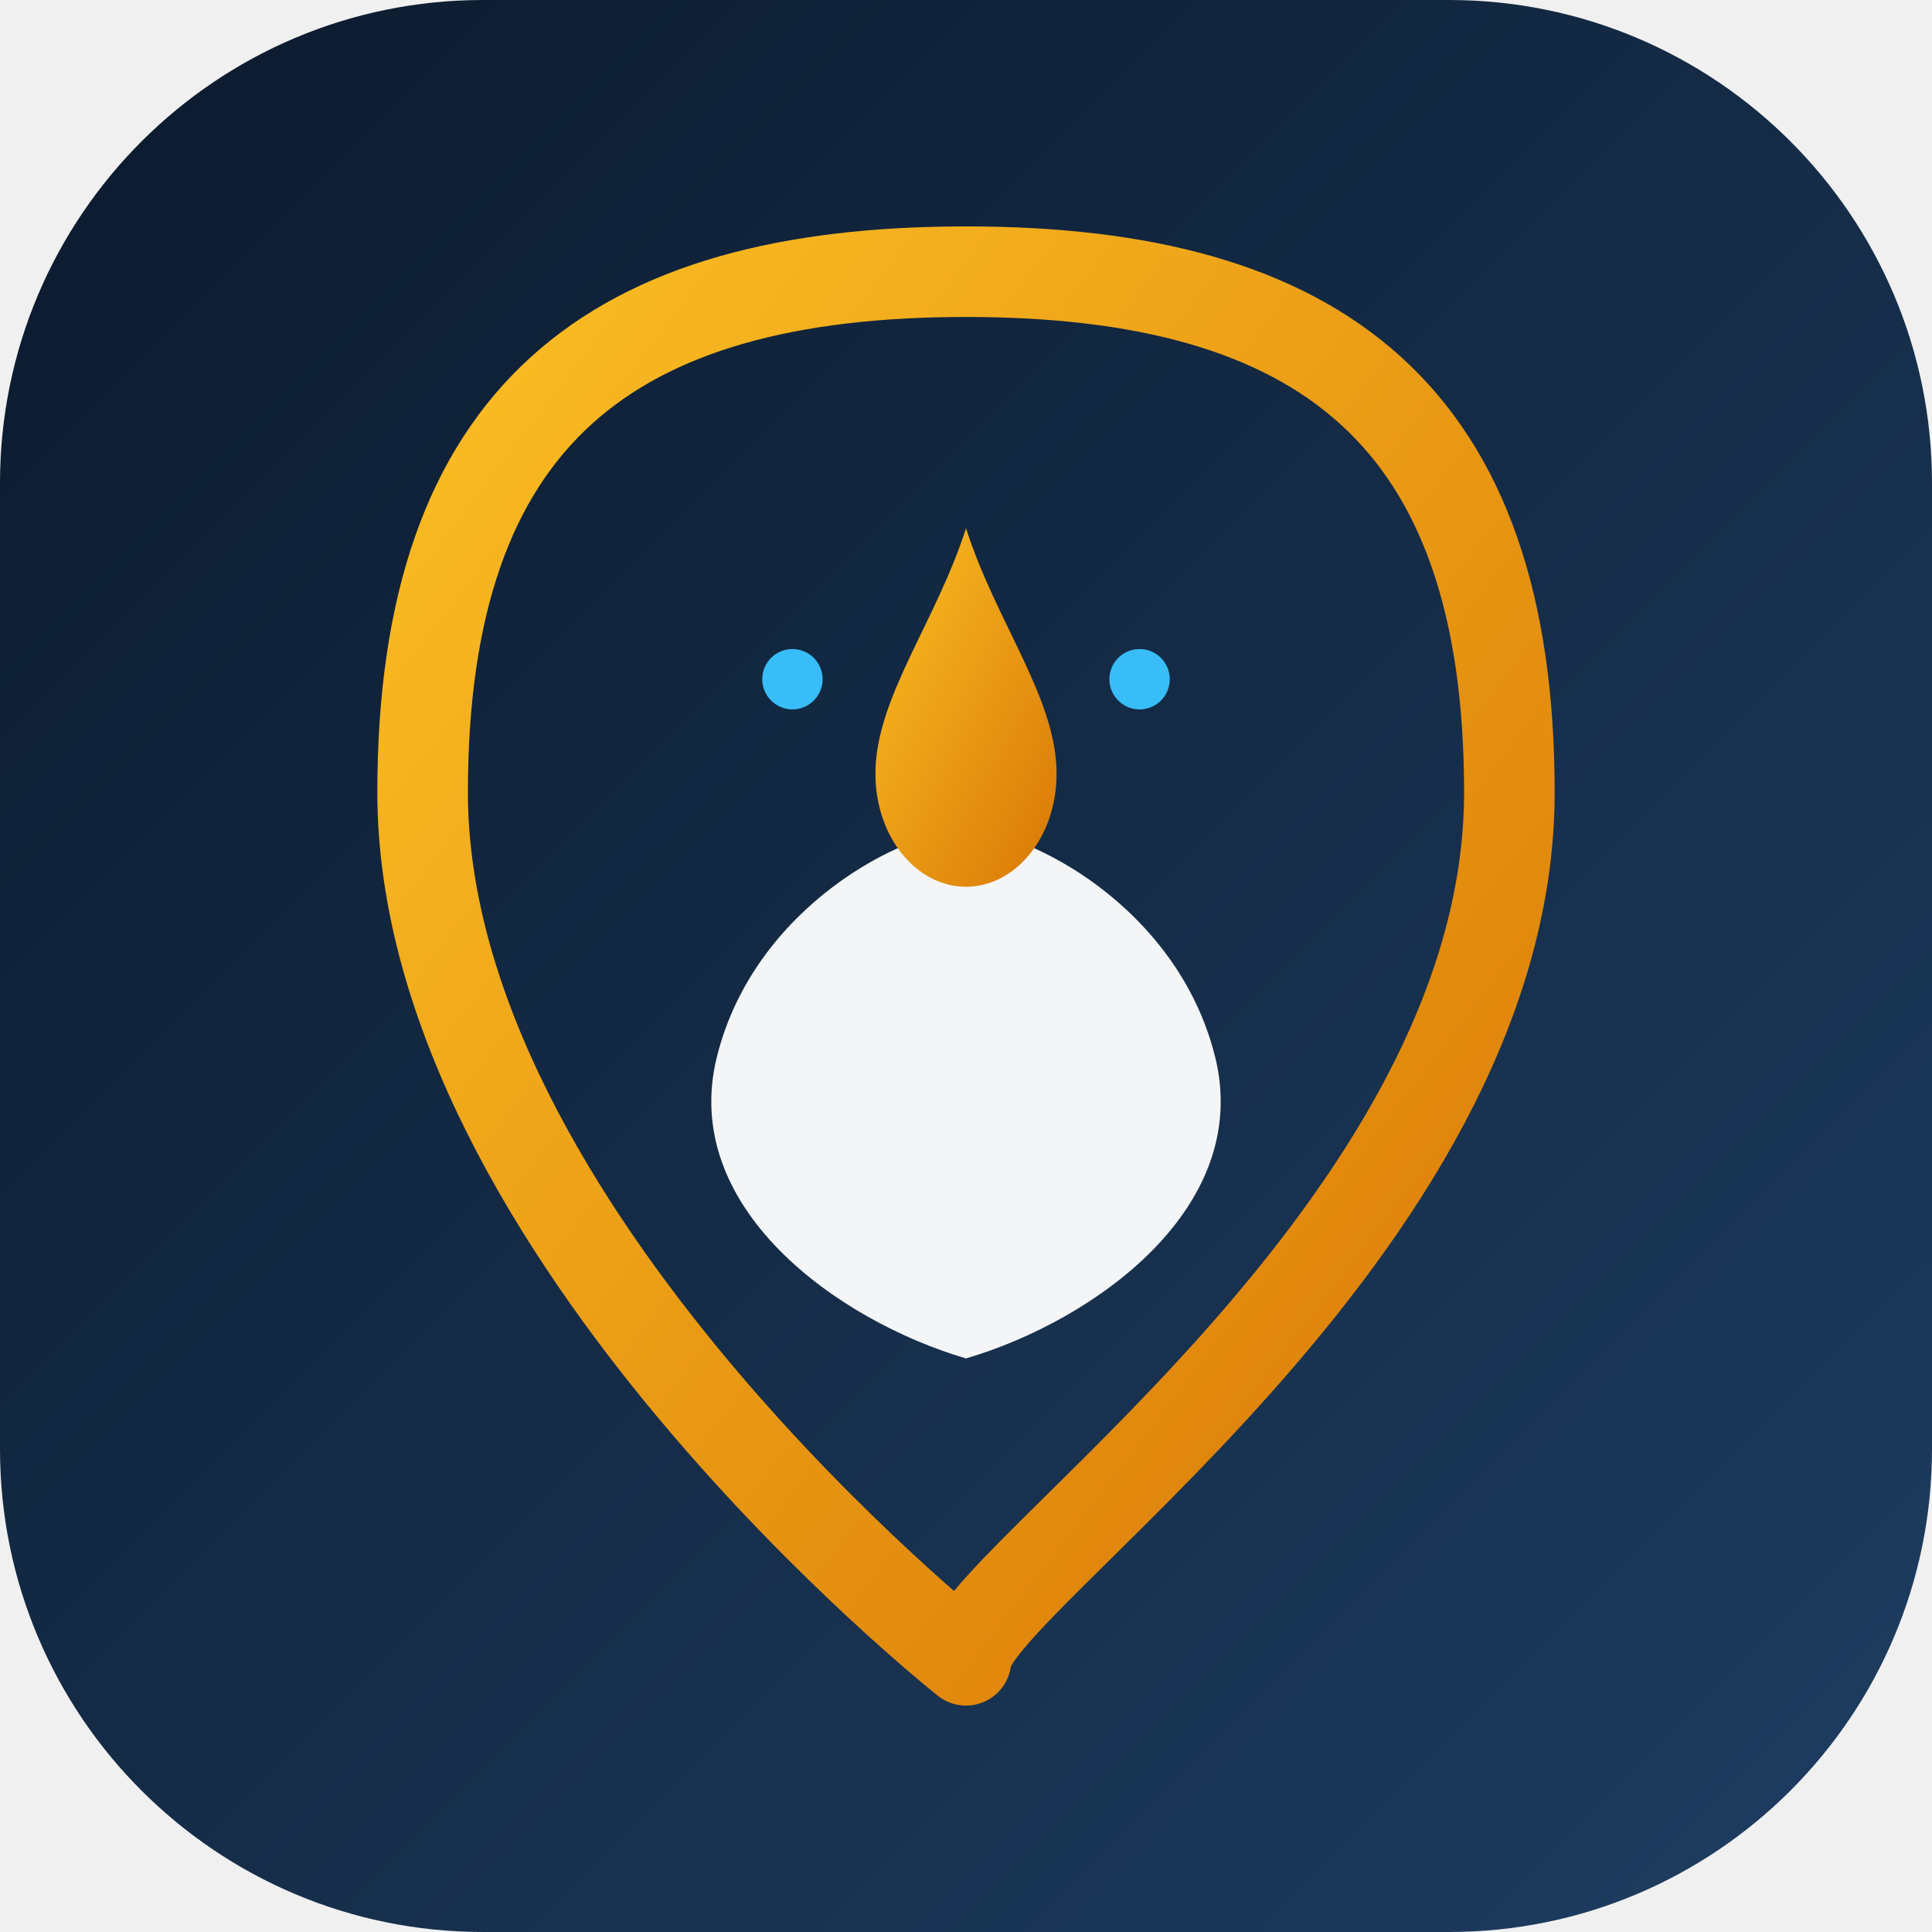
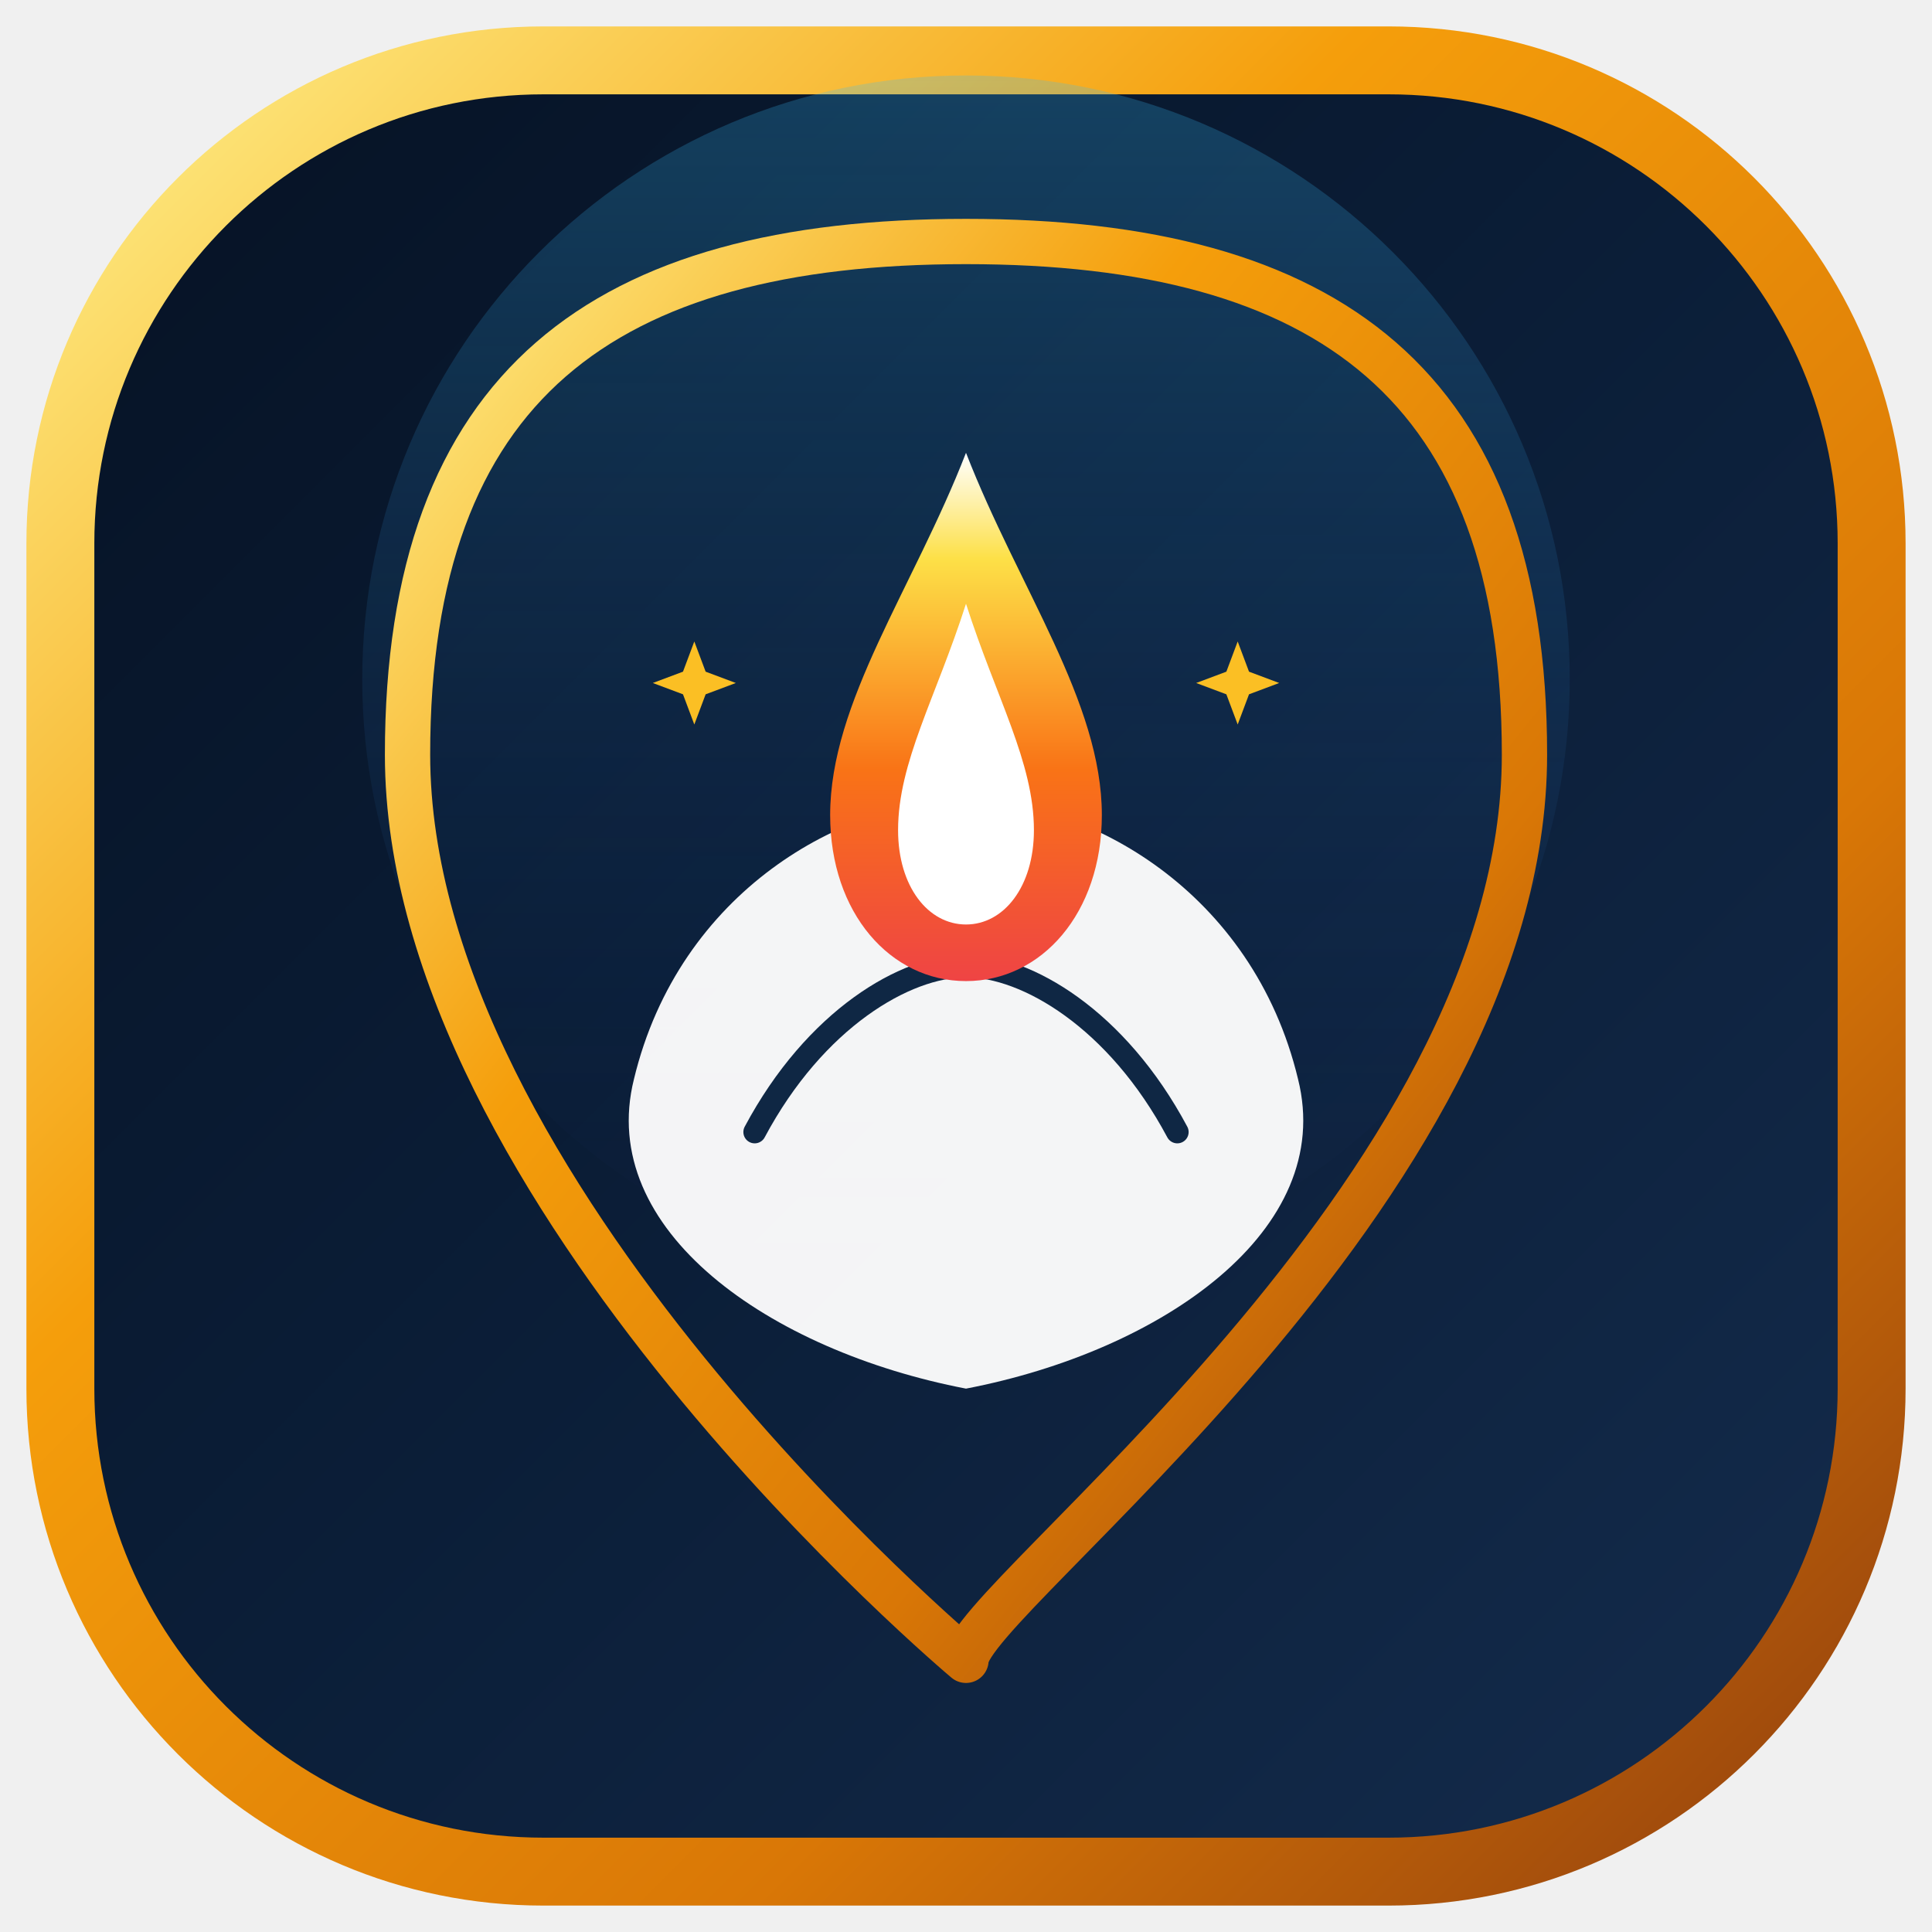
- <svg xmlns="http://www.w3.org/2000/svg" viewBox="0 0 512 512" width="512" height="512">
+ <svg xmlns="http://www.w3.org/2000/svg" width="512" height="512" viewBox="0 0 512 512" fill="none">
  <defs>
-     <linearGradient id="bgGrad" x1="0%" y1="0%" x2="100%" y2="100%">
-       <stop offset="0%" stop-color="#0b192c" />
-       <stop offset="100%" stop-color="#1e3e62" />
+     <linearGradient id="shieldBg" x1="0%" y1="0%" x2="100%" y2="100%">
+       <stop offset="0%" stop-color="#061224" />
+       <stop offset="50%" stop-color="#0b1e38" />
+       <stop offset="100%" stop-color="#142c4d" />
    </linearGradient>
-     <linearGradient id="goldGrad" x1="0%" y1="0%" x2="100%" y2="100%">
-       <stop offset="0%" stop-color="#fbbf24" />
-       <stop offset="100%" stop-color="#d97706" />
+     <linearGradient id="goldStroke" x1="0%" y1="0%" x2="100%" y2="100%">
+       <stop offset="0%" stop-color="#fef08a" />
+       <stop offset="35%" stop-color="#f59e0b" />
+       <stop offset="70%" stop-color="#d97706" />
+       <stop offset="100%" stop-color="#92400e" />
+     </linearGradient>
+     <linearGradient id="flameGrad" x1="0%" y1="100%" x2="0%" y2="0%">
+       <stop offset="0%" stop-color="#ef4444" />
+       <stop offset="40%" stop-color="#f97316" />
+       <stop offset="80%" stop-color="#fde047" />
+       <stop offset="100%" stop-color="#ffffff" />
+     </linearGradient>
+     <linearGradient id="innerGlow" x1="50%" y1="0%" x2="50%" y2="100%">
+       <stop offset="0%" stop-color="#38bdf8" stop-opacity="0.25" />
+       <stop offset="100%" stop-color="#1e3a8a" stop-opacity="0" />
    </linearGradient>
  </defs>
-   <rect width="512" height="512" rx="128" fill="url(#bgGrad)" />
-   <path d="M256 72 C350 72, 400 110, 400 210 C400 326, 256 420, 256 440 C256 440, 112 326, 112 210 C112 110, 162 72, 256 72 Z" fill="none" stroke="url(#goldGrad)" stroke-width="24" stroke-linejoin="round" />
-   <path d="M190 280 C200 240, 240 220, 256 220 C272 220, 312 240, 322 280 C332 320, 290 350, 256 360 C222 350, 180 320, 190 280 Z" fill="#ffffff" opacity="0.95" />
-   <path d="M256 140 C264 165, 280 185, 280 205 C280 222, 269 235, 256 235 C243 235, 232 222, 232 205 C232 185, 248 165, 256 140 Z" fill="url(#goldGrad)" />
-   <circle cx="210" cy="180" r="8" fill="#38bdf8" />
-   <circle cx="302" cy="180" r="8" fill="#38bdf8" />
+   <rect x="16" y="16" width="480" height="480" rx="128" fill="url(#shieldBg)" stroke="url(#goldStroke)" stroke-width="18" />
+   <circle cx="256" cy="180" r="160" fill="url(#innerGlow)" />
+   <path d="M256 64 C352 64, 404 102, 404 200 C404 316, 256 424, 256 440 C256 440, 108 316, 108 200 C108 102, 160 64, 256 64 Z" fill="none" stroke="url(#goldStroke)" stroke-width="12" stroke-linecap="round" stroke-linejoin="round" />
+   <path d="M168 286 C180 236, 224 212, 256 212 C288 212, 332 236, 344 286 C354 326, 308 358, 256 368 C204 358, 158 326, 168 286 Z" fill="#ffffff" fill-opacity="0.95" />
+   <path d="M200 300 C216 270, 240 256, 256 256 C272 256, 296 270, 312 300" fill="none" stroke="#0f2744" stroke-width="6" stroke-linecap="round" />
+   <path d="M256 120 C270 156, 292 186, 292 216 C292 242, 276 260, 256 260 C236 260, 220 242, 220 216 C220 186, 242 156, 256 120 Z" fill="url(#flameGrad)" />
+   <path d="M256 160 C264 185, 274 202, 274 220 C274 235, 266 245, 256 245 C246 245, 238 235, 238 220 C238 202, 248 185, 256 160 Z" fill="#ffffff" />
+   <polygon points="184,170 187,178 195,181 187,184 184,192 181,184 173,181 181,178" fill="#fbbf24" />
+   <polygon points="328,170 331,178 339,181 331,184 328,192 325,184 317,181 325,178" fill="#fbbf24" />
</svg>
